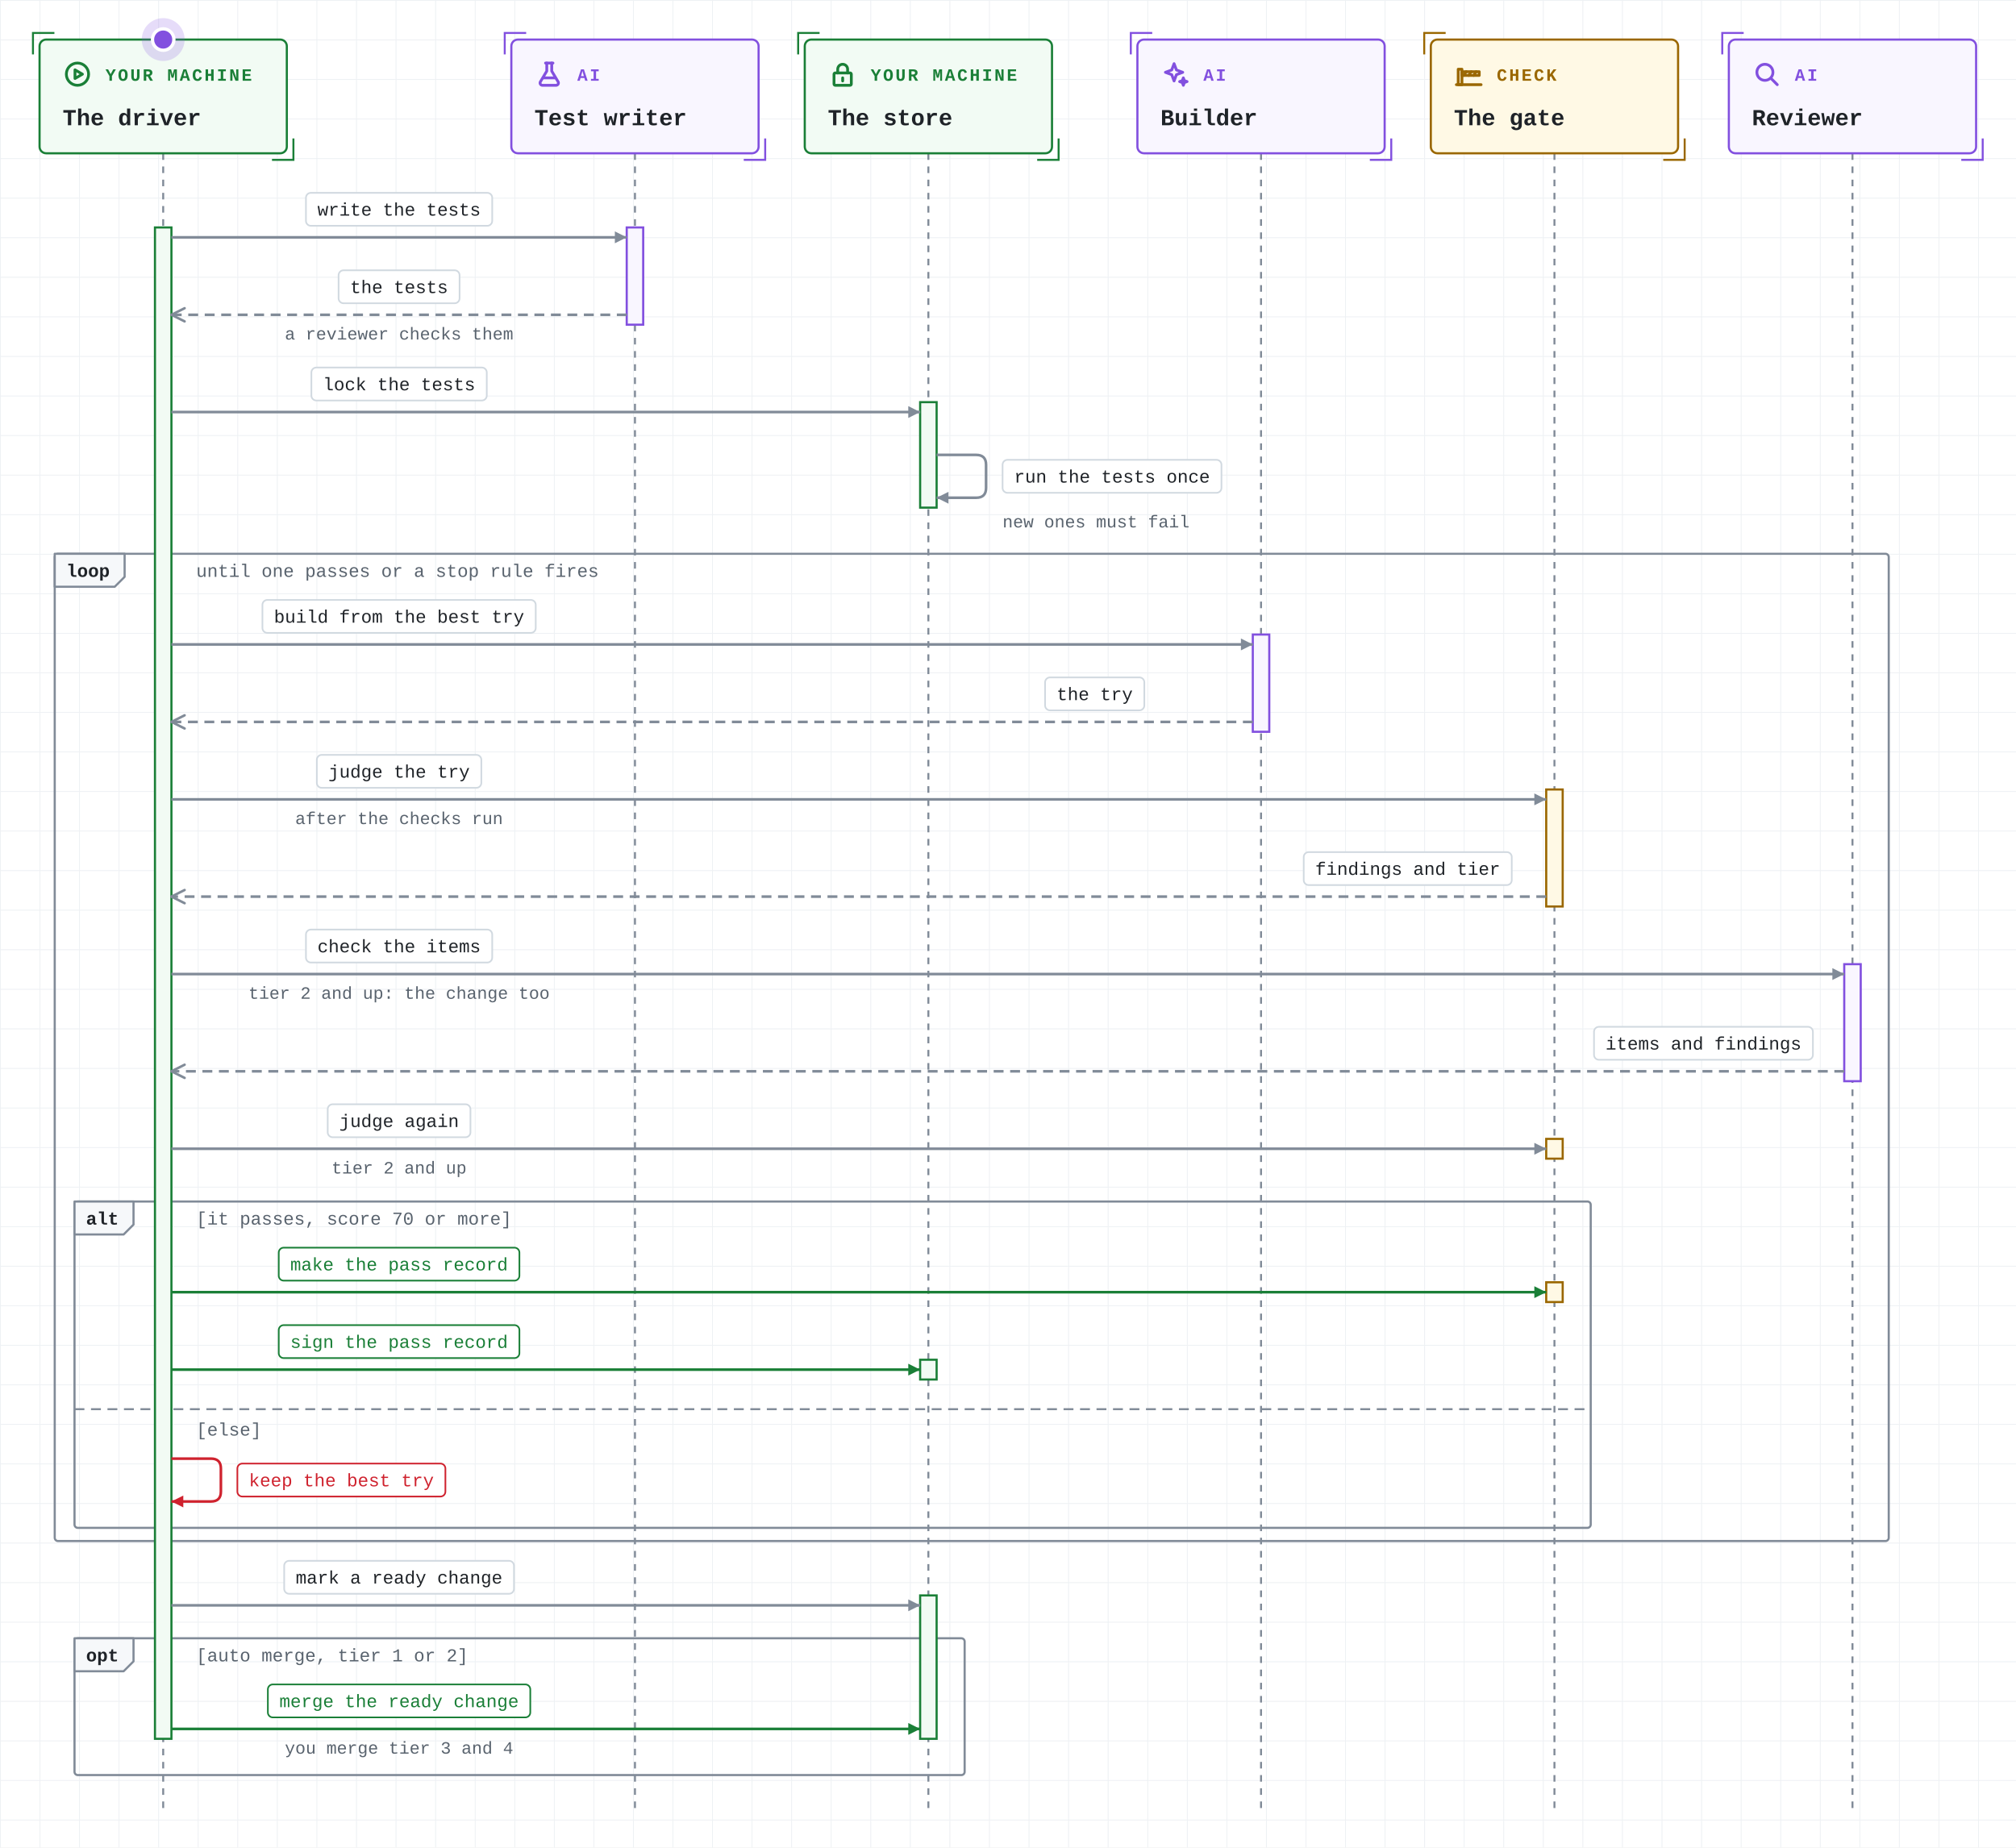
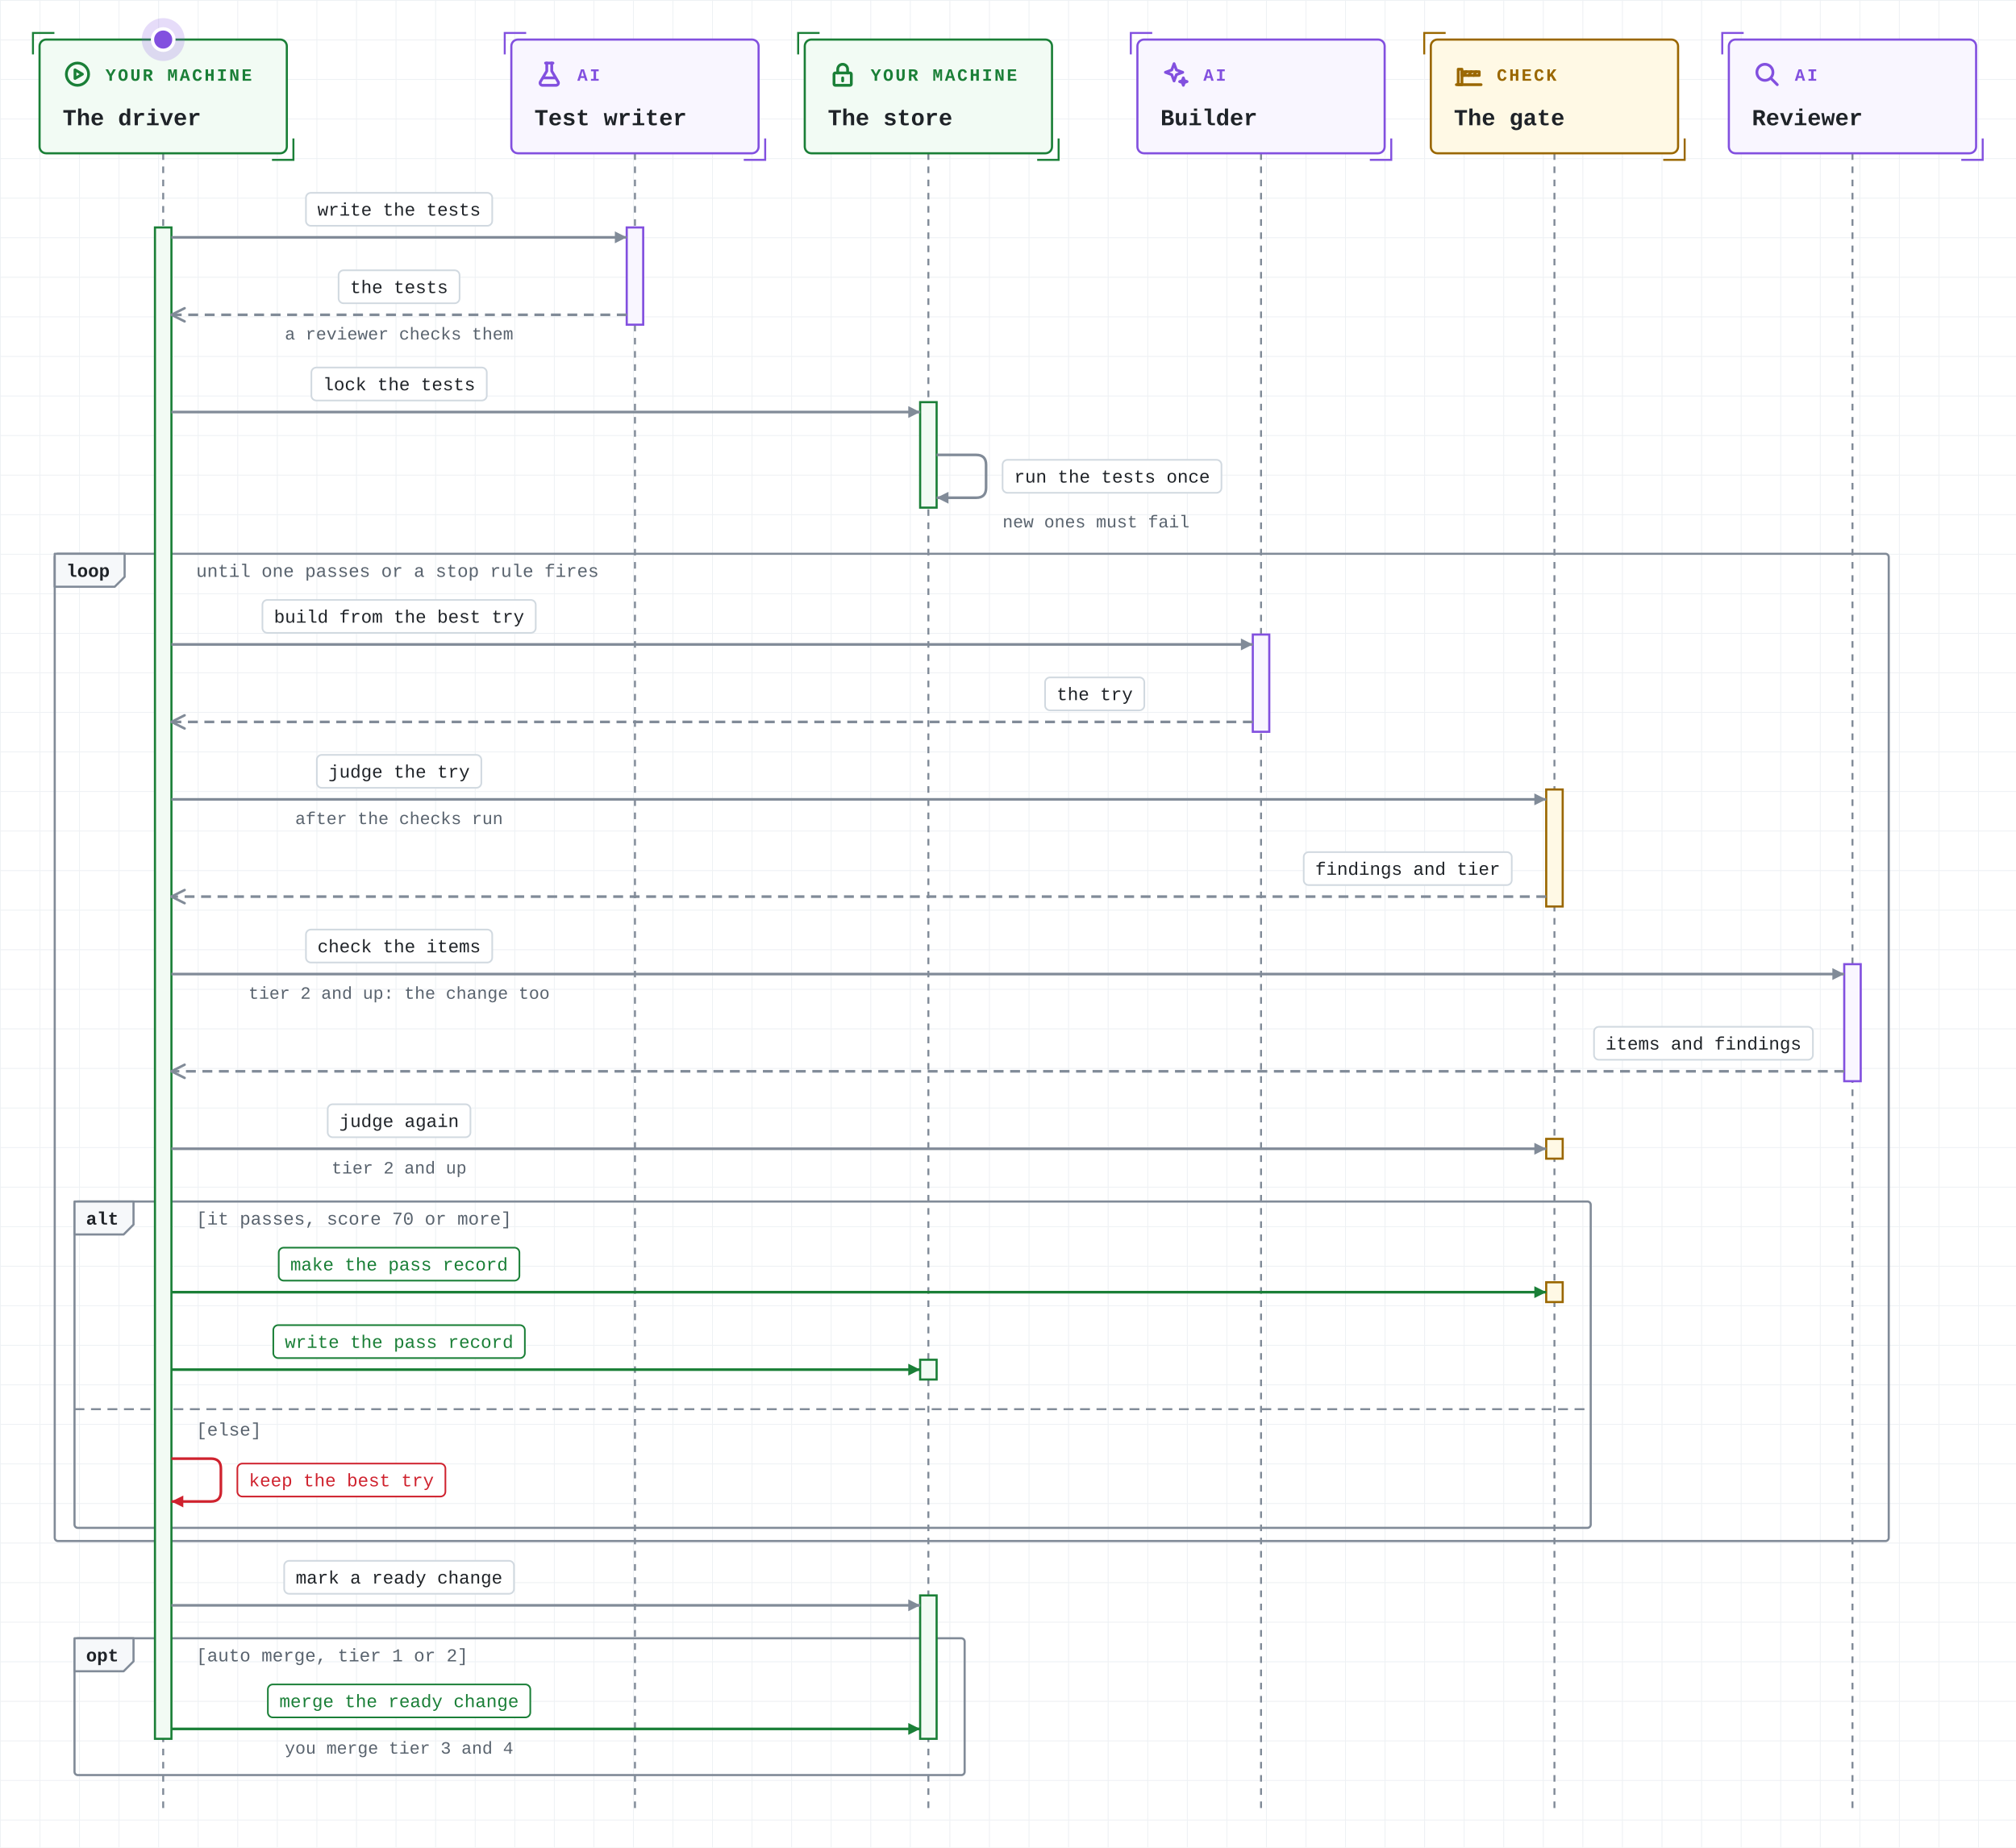
<svg xmlns="http://www.w3.org/2000/svg" viewBox="-99 -24 1223 1121" width="1223" height="1121" role="img" aria-labelledby="title desc" font-family="ui-monospace, SFMono-Regular, 'JetBrains Mono', 'Cascadia Mono', Menlo, Consolas, 'Liberation Mono', monospace">
  <defs>
    <marker id="arrow-plain" viewBox="0 0 10 10" refX="9" refY="5" markerWidth="9" markerHeight="9" markerUnits="userSpaceOnUse" orient="auto-start-reverse">
      <path d="M1,1 L9,5 L1,9 z" fill="#818b98" />
    </marker>
    <marker id="open-plain" viewBox="0 0 10 10" refX="9" refY="5" markerWidth="10" markerHeight="10" markerUnits="userSpaceOnUse" orient="auto-start-reverse">
      <path d="M1,1 L9,5 L1,9" fill="none" stroke="#818b98" stroke-width="1.5" stroke-linecap="round" stroke-linejoin="round" />
    </marker>
    <marker id="arrow-fail" viewBox="0 0 10 10" refX="9" refY="5" markerWidth="9" markerHeight="9" markerUnits="userSpaceOnUse" orient="auto-start-reverse">
      <path d="M1,1 L9,5 L1,9 z" fill="#cf222e" />
    </marker>
    <marker id="open-fail" viewBox="0 0 10 10" refX="9" refY="5" markerWidth="10" markerHeight="10" markerUnits="userSpaceOnUse" orient="auto-start-reverse">
      <path d="M1,1 L9,5 L1,9" fill="none" stroke="#cf222e" stroke-width="1.5" stroke-linecap="round" stroke-linejoin="round" />
    </marker>
    <marker id="arrow-pass" viewBox="0 0 10 10" refX="9" refY="5" markerWidth="9" markerHeight="9" markerUnits="userSpaceOnUse" orient="auto-start-reverse">
      <path d="M1,1 L9,5 L1,9 z" fill="#1a7f37" />
    </marker>
    <marker id="open-pass" viewBox="0 0 10 10" refX="9" refY="5" markerWidth="10" markerHeight="10" markerUnits="userSpaceOnUse" orient="auto-start-reverse">
      <path d="M1,1 L9,5 L1,9" fill="none" stroke="#1a7f37" stroke-width="1.5" stroke-linecap="round" stroke-linejoin="round" />
    </marker>
    <pattern id="grid" x="-99" y="-24" width="24" height="24" patternUnits="userSpaceOnUse">
      <path d="M24 0H0V24" fill="none" stroke="#eef1f4" stroke-width="1" />
    </pattern>
  </defs>
  <style>.main{stroke-width:2.6;stroke-dasharray:0 7;animation:flow 0.8s linear infinite}.side{stroke-width:1.6;stroke-dasharray:6 5;animation:side 1.6s linear infinite}@keyframes flow{to{stroke-dashoffset:-7}}@keyframes side{to{stroke-dashoffset:-11}}@media (prefers-reduced-motion:reduce){.main,.side{animation:none}.ticket{display:none}}</style>
  <rect x="-99" y="-24" width="1223" height="1121" fill="#ffffff" />
  <rect x="-99" y="-24" width="1223" height="1121" fill="url(#grid)" />
  <g class="frame" data-kind="loop" data-n="0">
    <rect x="-65.8" y="312.0" width="1112.6" height="599.0" rx="2" fill="none" stroke="#818b98" stroke-width="1.3" />
    <polygon points="-65.8,312.0 -23.4,312.0 -23.4,326.0 -29.4,332.0 -65.8,332.0" fill="#f6f8fa" stroke="#818b98" stroke-width="1.3" stroke-linejoin="round" />
    <text x="-58.8" y="326.0" font-size="11" font-weight="700" fill="#1f2328">loop</text>
    <text x="20.0" y="326.0" font-size="11" fill="#59636e">until one passes or a stop rule fires</text>
  </g>
  <g class="frame" data-kind="alt" data-n="1">
    <rect x="-53.8" y="705.0" width="919.8" height="198.0" rx="2" fill="none" stroke="#818b98" stroke-width="1.3" />
    <polygon points="-53.8,705.0 -18.0,705.0 -18.0,719.0 -24.0,725.0 -53.8,725.0" fill="#f6f8fa" stroke="#818b98" stroke-width="1.3" stroke-linejoin="round" />
    <text x="-46.8" y="719.0" font-size="11" font-weight="700" fill="#1f2328">alt</text>
    <text x="20.0" y="719.0" font-size="11" fill="#59636e">[it passes, score 70 or more]</text>
    <path class="divider" d="M-53.8,831.0 H866.0" stroke="#818b98" stroke-width="1.2" stroke-dasharray="6 4" />
    <text x="20.0" y="847.0" font-size="11" fill="#59636e">[else]</text>
  </g>
  <g class="frame" data-kind="opt" data-n="2">
    <rect x="-53.8" y="970.0" width="540.0" height="83.0" rx="2" fill="none" stroke="#818b98" stroke-width="1.3" />
    <polygon points="-53.8,970.0 -18.0,970.0 -18.0,984.0 -24.0,990.0 -53.8,990.0" fill="#f6f8fa" stroke="#818b98" stroke-width="1.3" stroke-linejoin="round" />
    <text x="-46.8" y="984.0" font-size="11" font-weight="700" fill="#1f2328">opt</text>
    <text x="20.0" y="984.0" font-size="11" fill="#59636e">[auto merge, tier 1 or 2]</text>
  </g>
  <line class="lifeline" data-of="driver" x1="0.0" y1="69.0" x2="0.0" y2="1073.0" stroke="#818b98" stroke-width="1.2" stroke-dasharray="4 4" />
  <line class="lifeline" data-of="writer" x1="286.2" y1="69.0" x2="286.2" y2="1073.0" stroke="#818b98" stroke-width="1.2" stroke-dasharray="4 4" />
  <line class="lifeline" data-of="store" x1="464.2" y1="69.0" x2="464.2" y2="1073.0" stroke="#818b98" stroke-width="1.2" stroke-dasharray="4 4" />
  <line class="lifeline" data-of="builder" x1="666.0" y1="69.0" x2="666.0" y2="1073.0" stroke="#818b98" stroke-width="1.2" stroke-dasharray="4 4" />
  <line class="lifeline" data-of="gate" x1="844.0" y1="69.0" x2="844.0" y2="1073.0" stroke="#818b98" stroke-width="1.2" stroke-dasharray="4 4" />
  <line class="lifeline" data-of="reviewer" x1="1024.8" y1="69.0" x2="1024.8" y2="1073.0" stroke="#818b98" stroke-width="1.2" stroke-dasharray="4 4" />
  <rect class="activation" data-on="driver" x="-5.0" y="114.0" width="10" height="917.0" fill="#f2fbf4" stroke="#1a7f37" stroke-width="1.3" />
  <rect class="activation" data-on="writer" x="281.2" y="114.0" width="10" height="59.0" fill="#f9f6ff" stroke="#8250df" stroke-width="1.3" />
  <rect class="activation" data-on="store" x="459.2" y="220.0" width="10" height="64.0" fill="#f2fbf4" stroke="#1a7f37" stroke-width="1.3" />
  <rect class="activation" data-on="builder" x="661.0" y="361.0" width="10" height="59.0" fill="#f9f6ff" stroke="#8250df" stroke-width="1.3" />
  <rect class="activation" data-on="gate" x="839.0" y="455.0" width="10" height="71.0" fill="#fff9e5" stroke="#9a6700" stroke-width="1.3" />
  <rect class="activation" data-on="reviewer" x="1019.8" y="561.0" width="10" height="71.0" fill="#f9f6ff" stroke="#8250df" stroke-width="1.3" />
  <rect class="activation" data-on="gate" x="839.0" y="667.0" width="10" height="12.0" fill="#fff9e5" stroke="#9a6700" stroke-width="1.3" />
  <rect class="activation" data-on="gate" x="839.0" y="754.0" width="10" height="12.0" fill="#fff9e5" stroke="#9a6700" stroke-width="1.3" />
  <rect class="activation" data-on="store" x="459.2" y="801.0" width="10" height="12.0" fill="#f2fbf4" stroke="#1a7f37" stroke-width="1.3" />
  <rect class="activation" data-on="store" x="459.2" y="944.0" width="10" height="87.0" fill="#f2fbf4" stroke="#1a7f37" stroke-width="1.3" />
  <path class="message call" data-n="0" data-from="driver" data-to="writer" d="M5.0,120.0 L281.2,120.0" fill="none" stroke="#818b98" stroke-width="1.6" stroke-linejoin="round" marker-end="url(#arrow-plain)" />
  <path class="message reply" data-n="1" data-from="writer" data-to="driver" d="M281.2,167.0 L5.0,167.0" fill="none" stroke="#818b98" stroke-width="1.6" stroke-linejoin="round" stroke-dasharray="6 4" marker-end="url(#open-plain)" />
  <path class="message call" data-n="2" data-from="driver" data-to="store" d="M5.0,226.0 L459.2,226.0" fill="none" stroke="#818b98" stroke-width="1.6" stroke-linejoin="round" marker-end="url(#arrow-plain)" />
  <path class="message call" data-n="3" data-from="store" data-to="store" d="M469.2,252.0 L493.2,252.0 Q499.2,252.0 499.2,258.0 L499.2,272.0 Q499.2,278.0 493.2,278.0 L469.2,278.0" fill="none" stroke="#818b98" stroke-width="1.6" stroke-linejoin="round" marker-end="url(#arrow-plain)" />
  <path class="message call" data-n="4" data-from="driver" data-to="builder" d="M5.0,367.0 L661.0,367.0" fill="none" stroke="#818b98" stroke-width="1.6" stroke-linejoin="round" marker-end="url(#arrow-plain)" />
  <path class="message reply" data-n="5" data-from="builder" data-to="driver" d="M661.0,414.0 L5.0,414.0" fill="none" stroke="#818b98" stroke-width="1.6" stroke-linejoin="round" stroke-dasharray="6 4" marker-end="url(#open-plain)" />
  <path class="message call" data-n="6" data-from="driver" data-to="gate" d="M5.0,461.0 L839.0,461.0" fill="none" stroke="#818b98" stroke-width="1.6" stroke-linejoin="round" marker-end="url(#arrow-plain)" />
  <path class="message reply" data-n="7" data-from="gate" data-to="driver" d="M839.0,520.0 L5.0,520.0" fill="none" stroke="#818b98" stroke-width="1.6" stroke-linejoin="round" stroke-dasharray="6 4" marker-end="url(#open-plain)" />
  <path class="message call" data-n="8" data-from="driver" data-to="reviewer" d="M5.0,567.0 L1019.8,567.0" fill="none" stroke="#818b98" stroke-width="1.6" stroke-linejoin="round" marker-end="url(#arrow-plain)" />
  <path class="message reply" data-n="9" data-from="reviewer" data-to="driver" d="M1019.8,626.0 L5.0,626.0" fill="none" stroke="#818b98" stroke-width="1.6" stroke-linejoin="round" stroke-dasharray="6 4" marker-end="url(#open-plain)" />
  <path class="message call" data-n="10" data-from="driver" data-to="gate" d="M5.0,673.0 L839.0,673.0" fill="none" stroke="#818b98" stroke-width="1.6" stroke-linejoin="round" marker-end="url(#arrow-plain)" />
  <path class="message call" data-n="11" data-from="driver" data-to="gate" d="M5.0,760.0 L839.0,760.0" fill="none" stroke="#1a7f37" stroke-width="1.6" stroke-linejoin="round" marker-end="url(#arrow-pass)" />
  <path class="message call" data-n="12" data-from="driver" data-to="store" d="M5.0,807.0 L459.2,807.0" fill="none" stroke="#1a7f37" stroke-width="1.6" stroke-linejoin="round" marker-end="url(#arrow-pass)" />
  <path class="message call" data-n="13" data-from="driver" data-to="driver" d="M5.0,861.0 L29.0,861.0 Q35.0,861.0 35.0,867.0 L35.0,881.0 Q35.0,887.0 29.0,887.0 L5.0,887.0" fill="none" stroke="#cf222e" stroke-width="1.6" stroke-linejoin="round" marker-end="url(#arrow-fail)" />
  <path class="message call" data-n="14" data-from="driver" data-to="store" d="M5.0,950.0 L459.2,950.0" fill="none" stroke="#818b98" stroke-width="1.6" stroke-linejoin="round" marker-end="url(#arrow-plain)" />
  <path class="message call" data-n="15" data-from="driver" data-to="store" d="M5.0,1025.0 L459.2,1025.0" fill="none" stroke="#1a7f37" stroke-width="1.6" stroke-linejoin="round" marker-end="url(#arrow-pass)" />
  <g class="label" data-n="0">
    <rect x="86.6" y="93.0" width="113.0" height="20" rx="3" fill="#ffffff" stroke="#d1d9e0" stroke-width="1" />
    <text x="143.1" y="106.8" text-anchor="middle" font-size="11" fill="#1f2328">write the tests</text>
  </g>
  <g class="label" data-n="1">
    <rect x="106.4" y="140.0" width="73.4" height="20" rx="3" fill="#ffffff" stroke="#d1d9e0" stroke-width="1" />
    <text x="143.1" y="153.8" text-anchor="middle" font-size="11" fill="#1f2328">the tests</text>
  </g>
  <text class="note" x="143.1" y="182.0" text-anchor="middle" font-size="10.5" fill="#59636e">a reviewer checks them</text>
  <g class="label" data-n="2">
    <rect x="89.9" y="199.0" width="106.4" height="20" rx="3" fill="#ffffff" stroke="#d1d9e0" stroke-width="1" />
    <text x="143.1" y="212.8" text-anchor="middle" font-size="11" fill="#1f2328">lock the tests</text>
  </g>
  <g class="label" data-n="3">
    <rect x="509.2" y="255.0" width="132.8" height="20" rx="3" fill="#ffffff" stroke="#d1d9e0" stroke-width="1" />
    <text x="575.6" y="268.8" text-anchor="middle" font-size="11" fill="#1f2328">run the tests once</text>
  </g>
  <text class="note" x="509.2" y="296.0" text-anchor="start" font-size="10.5" fill="#59636e">new ones must fail</text>
  <g class="label" data-n="4">
    <rect x="60.2" y="340.0" width="165.8" height="20" rx="3" fill="#ffffff" stroke="#d1d9e0" stroke-width="1" />
    <text x="143.1" y="353.8" text-anchor="middle" font-size="11" fill="#1f2328">build from the best try</text>
  </g>
  <g class="label" data-n="5">
    <rect x="535.0" y="387.0" width="60.2" height="20" rx="3" fill="#ffffff" stroke="#d1d9e0" stroke-width="1" />
    <text x="565.1" y="400.8" text-anchor="middle" font-size="11" fill="#1f2328">the try</text>
  </g>
  <g class="label" data-n="6">
    <rect x="93.2" y="434.0" width="99.8" height="20" rx="3" fill="#ffffff" stroke="#d1d9e0" stroke-width="1" />
    <text x="143.1" y="447.8" text-anchor="middle" font-size="11" fill="#1f2328">judge the try</text>
  </g>
  <text class="note" x="143.1" y="476.0" text-anchor="middle" font-size="10.5" fill="#59636e">after the checks run</text>
  <g class="label" data-n="7">
    <rect x="691.9" y="493.0" width="126.2" height="20" rx="3" fill="#ffffff" stroke="#d1d9e0" stroke-width="1" />
    <text x="755.0" y="506.8" text-anchor="middle" font-size="11" fill="#1f2328">findings and tier</text>
  </g>
  <g class="label" data-n="8">
    <rect x="86.6" y="540.0" width="113.0" height="20" rx="3" fill="#ffffff" stroke="#d1d9e0" stroke-width="1" />
    <text x="143.1" y="553.8" text-anchor="middle" font-size="11" fill="#1f2328">check the items</text>
  </g>
  <text class="note" x="143.1" y="582.0" text-anchor="middle" font-size="10.5" fill="#59636e">tier 2 and up: the change too</text>
  <g class="label" data-n="9">
    <rect x="868.0" y="599.0" width="132.8" height="20" rx="3" fill="#ffffff" stroke="#d1d9e0" stroke-width="1" />
    <text x="934.4" y="612.8" text-anchor="middle" font-size="11" fill="#1f2328">items and findings</text>
  </g>
  <g class="label" data-n="10">
    <rect x="99.8" y="646.0" width="86.6" height="20" rx="3" fill="#ffffff" stroke="#d1d9e0" stroke-width="1" />
    <text x="143.1" y="659.8" text-anchor="middle" font-size="11" fill="#1f2328">judge again</text>
  </g>
  <text class="note" x="143.1" y="688.0" text-anchor="middle" font-size="10.5" fill="#59636e">tier 2 and up</text>
  <g class="label" data-n="11">
    <rect x="70.1" y="733.0" width="146.0" height="20" rx="3" fill="#ffffff" stroke="#1a7f37" stroke-width="1" />
    <text x="143.1" y="746.8" text-anchor="middle" font-size="11" fill="#1a7f37">make the pass record</text>
  </g>
  <g class="label" data-n="12">
-     <rect x="70.1" y="780.0" width="146.0" height="20" rx="3" fill="#ffffff" stroke="#1a7f37" stroke-width="1" />
-     <text x="143.1" y="793.8" text-anchor="middle" font-size="11" fill="#1a7f37">sign the pass record</text>
+     <rect x="66.8" y="780.0" width="152.6" height="20" rx="3" fill="#ffffff" stroke="#1a7f37" stroke-width="1" />
+     <text x="143.1" y="793.8" text-anchor="middle" font-size="11" fill="#1a7f37">write the pass record</text>
  </g>
  <g class="label" data-n="13">
    <rect x="45.0" y="864.0" width="126.2" height="20" rx="3" fill="#ffffff" stroke="#cf222e" stroke-width="1" />
    <text x="108.1" y="877.8" text-anchor="middle" font-size="11" fill="#cf222e">keep the best try</text>
  </g>
  <g class="label" data-n="14">
    <rect x="73.4" y="923.0" width="139.4" height="20" rx="3" fill="#ffffff" stroke="#d1d9e0" stroke-width="1" />
    <text x="143.1" y="936.8" text-anchor="middle" font-size="11" fill="#1f2328">mark a ready change</text>
  </g>
  <g class="label" data-n="15">
    <rect x="63.5" y="998.0" width="159.2" height="20" rx="3" fill="#ffffff" stroke="#1a7f37" stroke-width="1" />
    <text x="143.1" y="1011.8" text-anchor="middle" font-size="11" fill="#1a7f37">merge the ready change</text>
  </g>
  <text class="note" x="143.1" y="1040.0" text-anchor="middle" font-size="10.5" fill="#59636e">you merge tier 3 and 4</text>
  <g class="participant" data-of="driver">
    <g class="step">
      <rect x="-75.0" y="0.0" width="150.0" height="69.0" rx="4" fill="#f2fbf4" stroke="#1a7f37" stroke-width="1.3" stroke-linejoin="round" />
      <path d="M-66.0,-4.0 H-79.0 V9.0" fill="none" stroke="#1a7f37" stroke-width="1.2" />
      <path d="M66.0,73.0 H79.0 V60.0" fill="none" stroke="#1a7f37" stroke-width="1.2" />
      <g transform="translate(-61.0,12.0) scale(0.75)" fill="none" stroke="#1a7f37" stroke-width="2.27" stroke-linecap="round" stroke-linejoin="round">
        <path d="M12 3a9 9 0 1 0 0 18a9 9 0 1 0 0-18z" />
        <path d="M10 8.5v7l6-3.5z" />
      </g>
      <text x="-35.0" y="25.0" font-size="10.5" font-weight="700" letter-spacing="1.2" fill="#1a7f37">YOUR MACHINE</text>
      <text x="-61.0" y="52.0" font-size="14" font-weight="700" fill="#1f2328">The driver</text>
    </g>
  </g>
  <g class="participant" data-of="writer">
    <g class="step">
      <rect x="211.2" y="0.0" width="150.0" height="69.0" rx="4" fill="#f9f6ff" stroke="#8250df" stroke-width="1.3" stroke-linejoin="round" />
      <path d="M220.2,-4.0 H207.2 V9.0" fill="none" stroke="#8250df" stroke-width="1.2" />
      <path d="M352.2,73.0 H365.2 V60.0" fill="none" stroke="#8250df" stroke-width="1.2" />
      <g transform="translate(225.2,12.0) scale(0.75)" fill="none" stroke="#8250df" stroke-width="2.27" stroke-linecap="round" stroke-linejoin="round">
        <path d="M9 3h6" />
        <path d="M10 3v6.5l-5.2 8.7A1.9 1.9 0 0 0 6.4 21h11.2a1.9 1.9 0 0 0 1.6-2.8L14 9.5V3" />
        <path d="M7.4 15h9.2" />
      </g>
      <text x="251.2" y="25.0" font-size="10.5" font-weight="700" letter-spacing="1.2" fill="#8250df">AI</text>
      <text x="225.2" y="52.0" font-size="14" font-weight="700" fill="#1f2328">Test writer</text>
    </g>
  </g>
  <g class="participant" data-of="store">
    <g class="step">
      <rect x="389.2" y="0.0" width="150.0" height="69.0" rx="4" fill="#f2fbf4" stroke="#1a7f37" stroke-width="1.3" stroke-linejoin="round" />
      <path d="M398.2,-4.0 H385.2 V9.0" fill="none" stroke="#1a7f37" stroke-width="1.2" />
      <path d="M530.2,73.0 H543.2 V60.0" fill="none" stroke="#1a7f37" stroke-width="1.2" />
      <g transform="translate(403.2,12.0) scale(0.75)" fill="none" stroke="#1a7f37" stroke-width="2.27" stroke-linecap="round" stroke-linejoin="round">
        <path d="M6 11h12a1 1 0 0 1 1 1v8a1 1 0 0 1-1 1H6a1 1 0 0 1-1-1v-8a1 1 0 0 1 1-1z" />
        <path d="M8 11V8a4 4 0 0 1 8 0v3" />
        <path d="M12 15v2.5" />
      </g>
      <text x="429.2" y="25.0" font-size="10.5" font-weight="700" letter-spacing="1.2" fill="#1a7f37">YOUR MACHINE</text>
      <text x="403.2" y="52.0" font-size="14" font-weight="700" fill="#1f2328">The store</text>
    </g>
  </g>
  <g class="participant" data-of="builder">
    <g class="step">
      <rect x="591.0" y="0.0" width="150.0" height="69.0" rx="4" fill="#f9f6ff" stroke="#8250df" stroke-width="1.3" stroke-linejoin="round" />
      <path d="M600.0,-4.0 H587.0 V9.0" fill="none" stroke="#8250df" stroke-width="1.2" />
      <path d="M732.0,73.0 H745.0 V60.0" fill="none" stroke="#8250df" stroke-width="1.2" />
      <g transform="translate(605.0,12.0) scale(0.75)" fill="none" stroke="#8250df" stroke-width="2.27" stroke-linecap="round" stroke-linejoin="round">
        <path d="M11 3.5l1.9 5.1L18 10.5l-5.1 1.9L11 17.5l-1.9-5.1L4 10.5l5.1-1.9z" />
        <path d="M18.5 15l.8 2.2l2.2.8l-2.2.8l-.8 2.2l-.8-2.2l-2.2-.8l2.2-.8z" />
      </g>
      <text x="631.0" y="25.0" font-size="10.5" font-weight="700" letter-spacing="1.2" fill="#8250df">AI</text>
      <text x="605.0" y="52.0" font-size="14" font-weight="700" fill="#1f2328">Builder</text>
    </g>
  </g>
  <g class="participant" data-of="gate">
    <g class="step">
      <rect x="769.0" y="0.0" width="150.0" height="69.0" rx="4" fill="#fff9e5" stroke="#9a6700" stroke-width="1.3" stroke-linejoin="round" />
      <path d="M778.0,-4.0 H765.0 V9.0" fill="none" stroke="#9a6700" stroke-width="1.2" />
      <path d="M910.0,73.0 H923.0 V60.0" fill="none" stroke="#9a6700" stroke-width="1.2" />
      <g transform="translate(783.0,12.0) scale(0.75)" fill="none" stroke="#9a6700" stroke-width="2.27" stroke-linecap="round" stroke-linejoin="round">
        <path d="M3.5 8h3v12.5h-3z" />
        <path d="M6.5 10h14v3h-14z" />
        <path d="M10 10l-2 3M14 10l-2 3M18 10l-2 3" />
        <path d="M2 20.5h20" />
      </g>
      <text x="809.0" y="25.0" font-size="10.5" font-weight="700" letter-spacing="1.2" fill="#9a6700">CHECK</text>
      <text x="783.0" y="52.0" font-size="14" font-weight="700" fill="#1f2328">The gate</text>
    </g>
  </g>
  <g class="participant" data-of="reviewer">
    <g class="step">
      <rect x="949.8" y="0.0" width="150.0" height="69.0" rx="4" fill="#f9f6ff" stroke="#8250df" stroke-width="1.3" stroke-linejoin="round" />
      <path d="M958.8,-4.0 H945.8 V9.0" fill="none" stroke="#8250df" stroke-width="1.2" />
      <path d="M1090.8,73.0 H1103.8 V60.0" fill="none" stroke="#8250df" stroke-width="1.2" />
      <g transform="translate(963.8,12.0) scale(0.75)" fill="none" stroke="#8250df" stroke-width="2.27" stroke-linecap="round" stroke-linejoin="round">
        <path d="M10.5 4a6.5 6.5 0 1 0 0 13a6.5 6.5 0 1 0 0-13z" />
        <path d="M15.5 15.5l5 5" />
      </g>
      <text x="989.8" y="25.0" font-size="10.5" font-weight="700" letter-spacing="1.2" fill="#8250df">AI</text>
      <text x="963.8" y="52.0" font-size="14" font-weight="700" fill="#1f2328">Reviewer</text>
    </g>
  </g>
  <g class="ticket">
    <circle r="13" fill="#8250df" opacity="0.2">
      <animate attributeName="fill" values="#8250df;#8250df;#8250df;#8250df;#8250df;#8250df;#8250df;#8250df;#8250df;#8250df;#8250df;#1a7f37;#1a7f37;#cf222e;#8250df;#1a7f37" keyTimes="0;0.04;0.073;0.122;0.138;0.205;0.273;0.356;0.44;0.54;0.64;0.723;0.807;0.856;0.871;0.92" calcMode="discrete" dur="45.76s" repeatCount="indefinite" />
    </circle>
    <circle r="6.5" fill="#8250df" stroke="#ffffff" stroke-width="2">
      <animate attributeName="fill" values="#8250df;#8250df;#8250df;#8250df;#8250df;#8250df;#8250df;#8250df;#8250df;#8250df;#8250df;#1a7f37;#1a7f37;#cf222e;#8250df;#1a7f37" keyTimes="0;0.04;0.073;0.122;0.138;0.205;0.273;0.356;0.44;0.54;0.64;0.723;0.807;0.856;0.871;0.92" calcMode="discrete" dur="45.76s" repeatCount="indefinite" />
    </circle>
    <animateMotion path="M5.0,120.0 L281.2,120.0 L281.2,167.0 L5.0,167.0 L5.0,226.0 L459.2,226.0 L469.2,252.0 L499.2,252.0 L499.2,278.0 L469.2,278.0 L5.0,367.0 L661.0,367.0 L661.0,414.0 L5.0,414.0 L5.0,461.0 L839.0,461.0 L839.0,520.0 L5.0,520.0 L5.0,567.0 L1019.8,567.0 L1019.8,626.0 L5.0,626.0 L5.0,673.0 L839.0,673.0 L5.0,760.0 L839.0,760.0 L5.0,807.0 L459.2,807.0 L5.0,861.0 L35.0,861.0 L35.0,887.0 L5.0,887.0 L5.0,950.0 L459.2,950.0 L5.0,1025.0 L459.2,1025.0" keyPoints="0;0;0.021;0.021;0.025;0.046;0.046;0.05;0.085;0.085;0.087;0.09;0.092;0.094;0.094;0.136;0.186;0.186;0.19;0.24;0.24;0.243;0.307;0.307;0.311;0.375;0.375;0.379;0.456;0.456;0.46;0.538;0.538;0.541;0.605;0.605;0.675;0.739;0.739;0.806;0.84;0.84;0.879;0.881;0.883;0.886;0.886;0.89;0.925;0.925;0.965;1;1;1" keyTimes="0;0.008;0.033;0.04;0.04;0.066;0.073;0.073;0.115;0.122;0.122;0.125;0.127;0.13;0.138;0.138;0.198;0.205;0.205;0.265;0.273;0.273;0.348;0.356;0.356;0.432;0.44;0.44;0.532;0.54;0.54;0.632;0.64;0.64;0.716;0.723;0.723;0.799;0.807;0.807;0.848;0.856;0.856;0.859;0.861;0.864;0.871;0.871;0.913;0.92;0.92;0.962;0.969;1" calcMode="linear" dur="45.76s" repeatCount="indefinite" />
  </g>
</svg>
